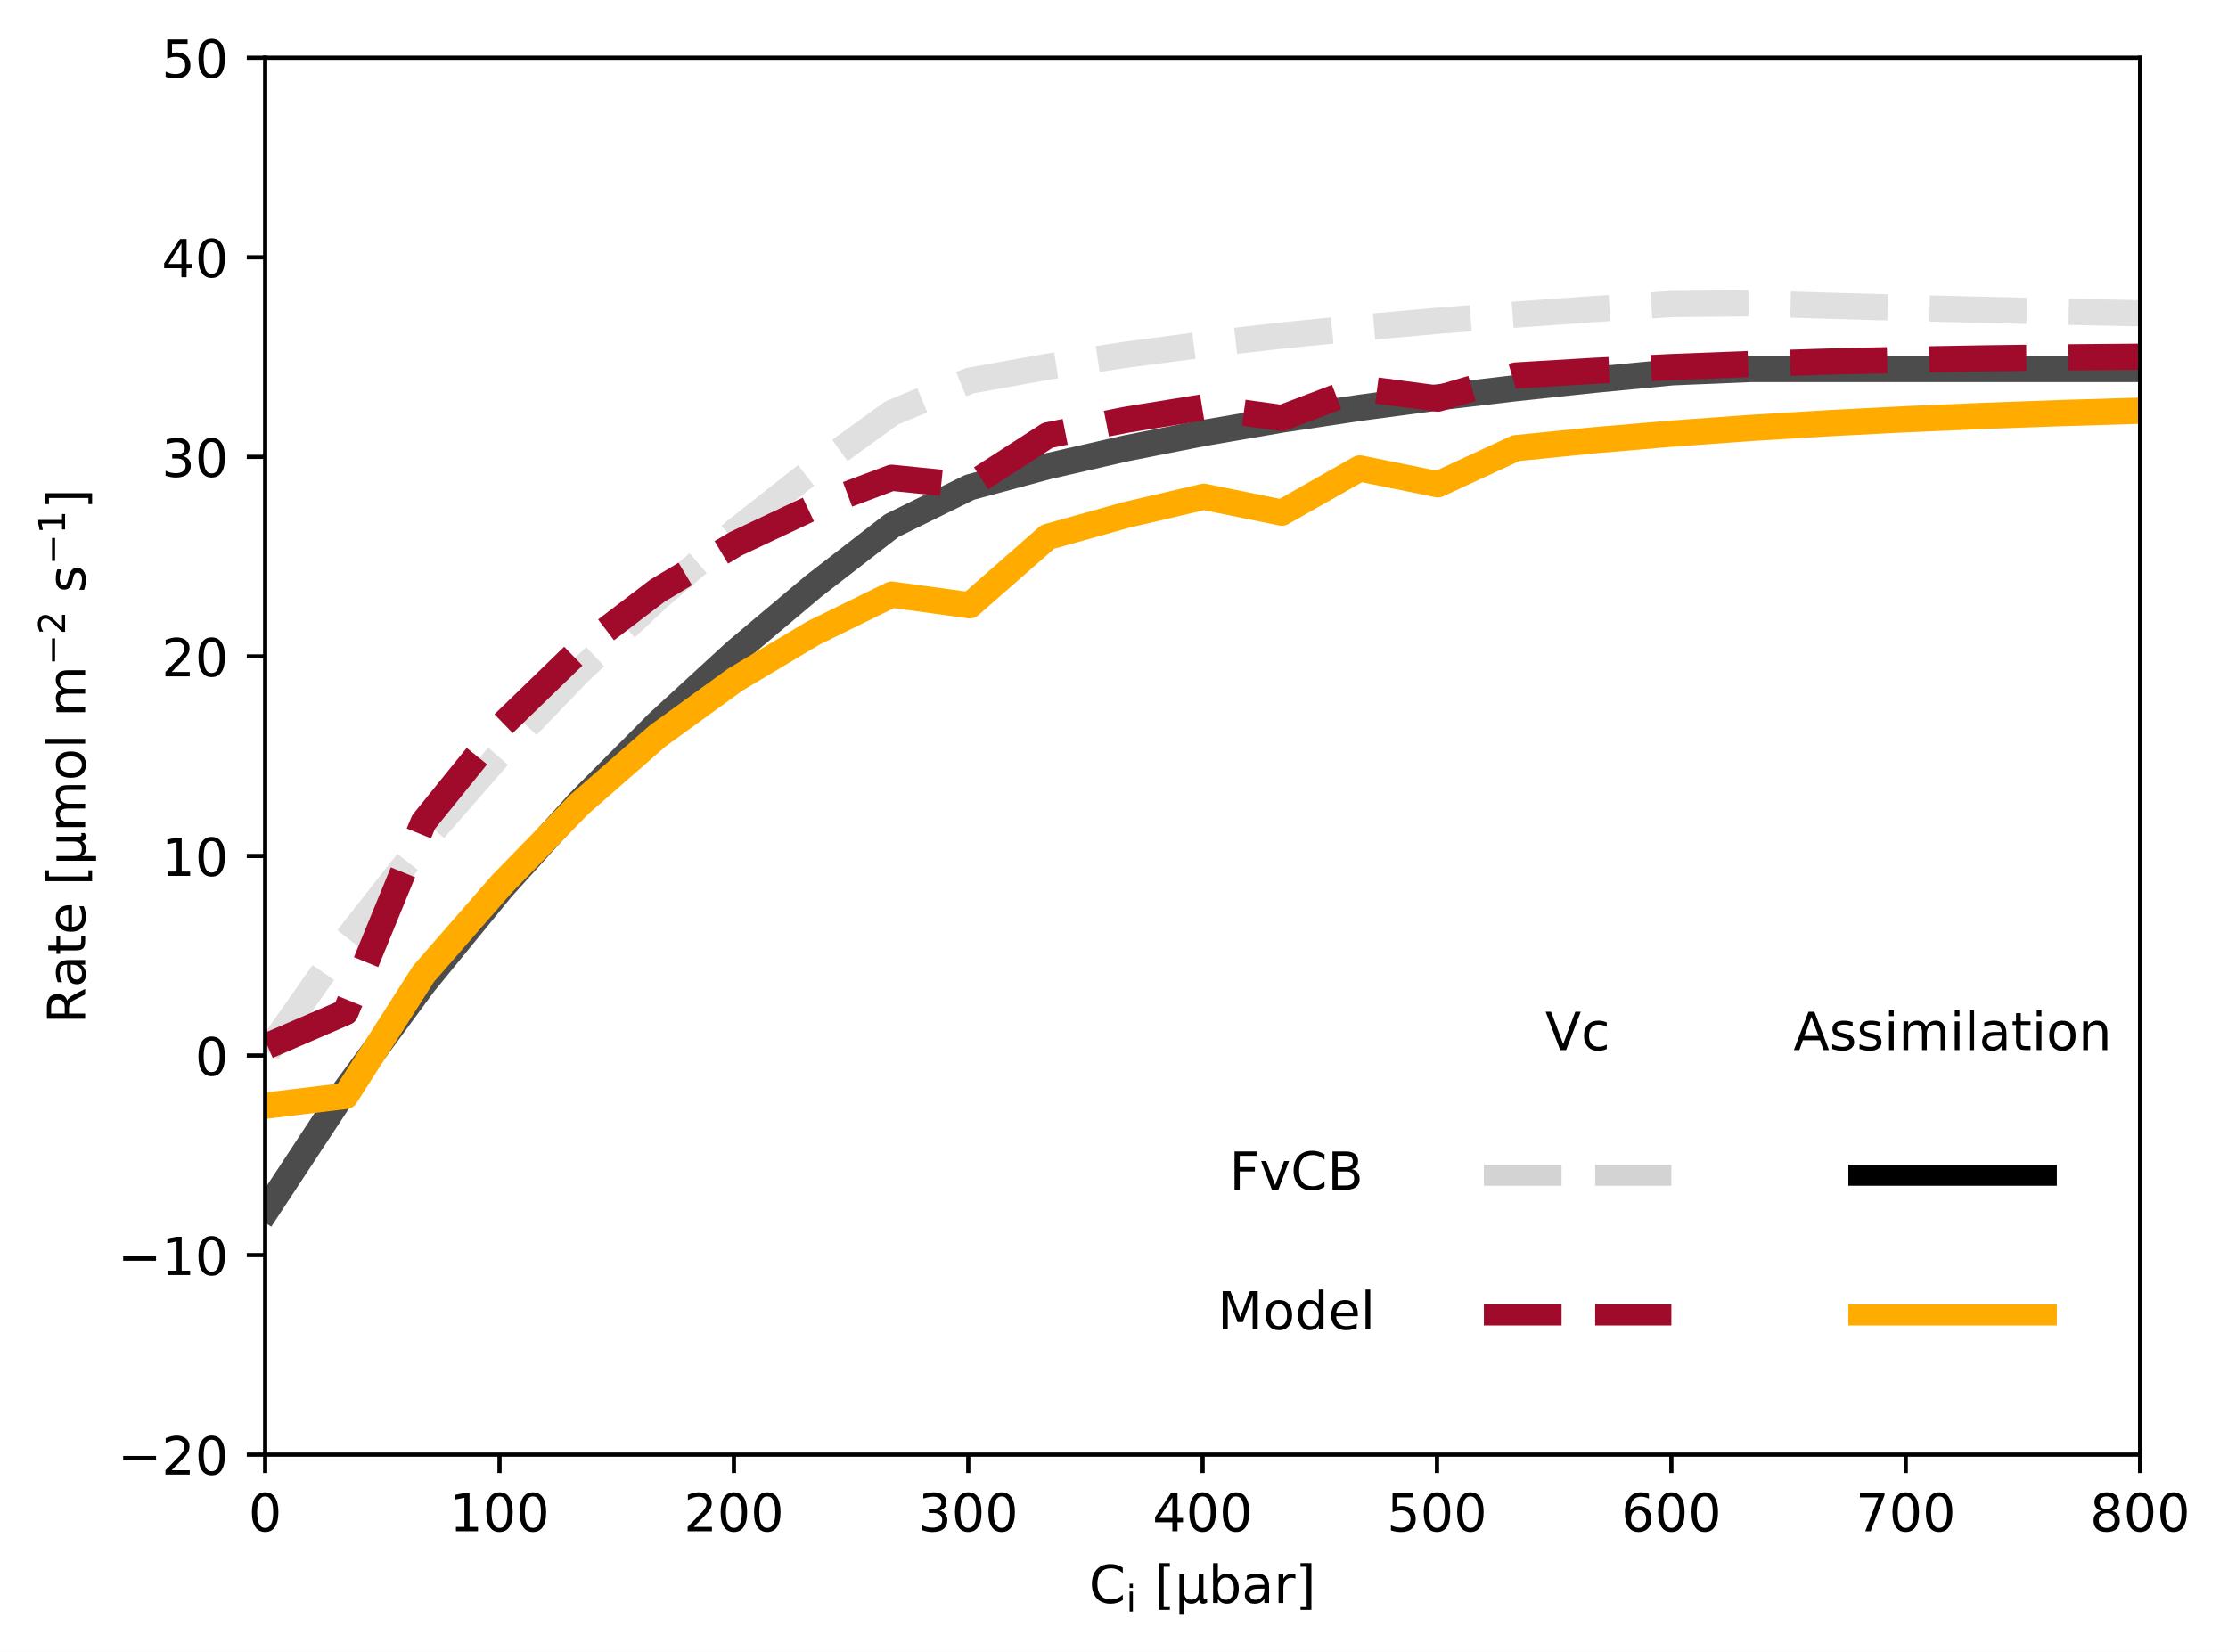
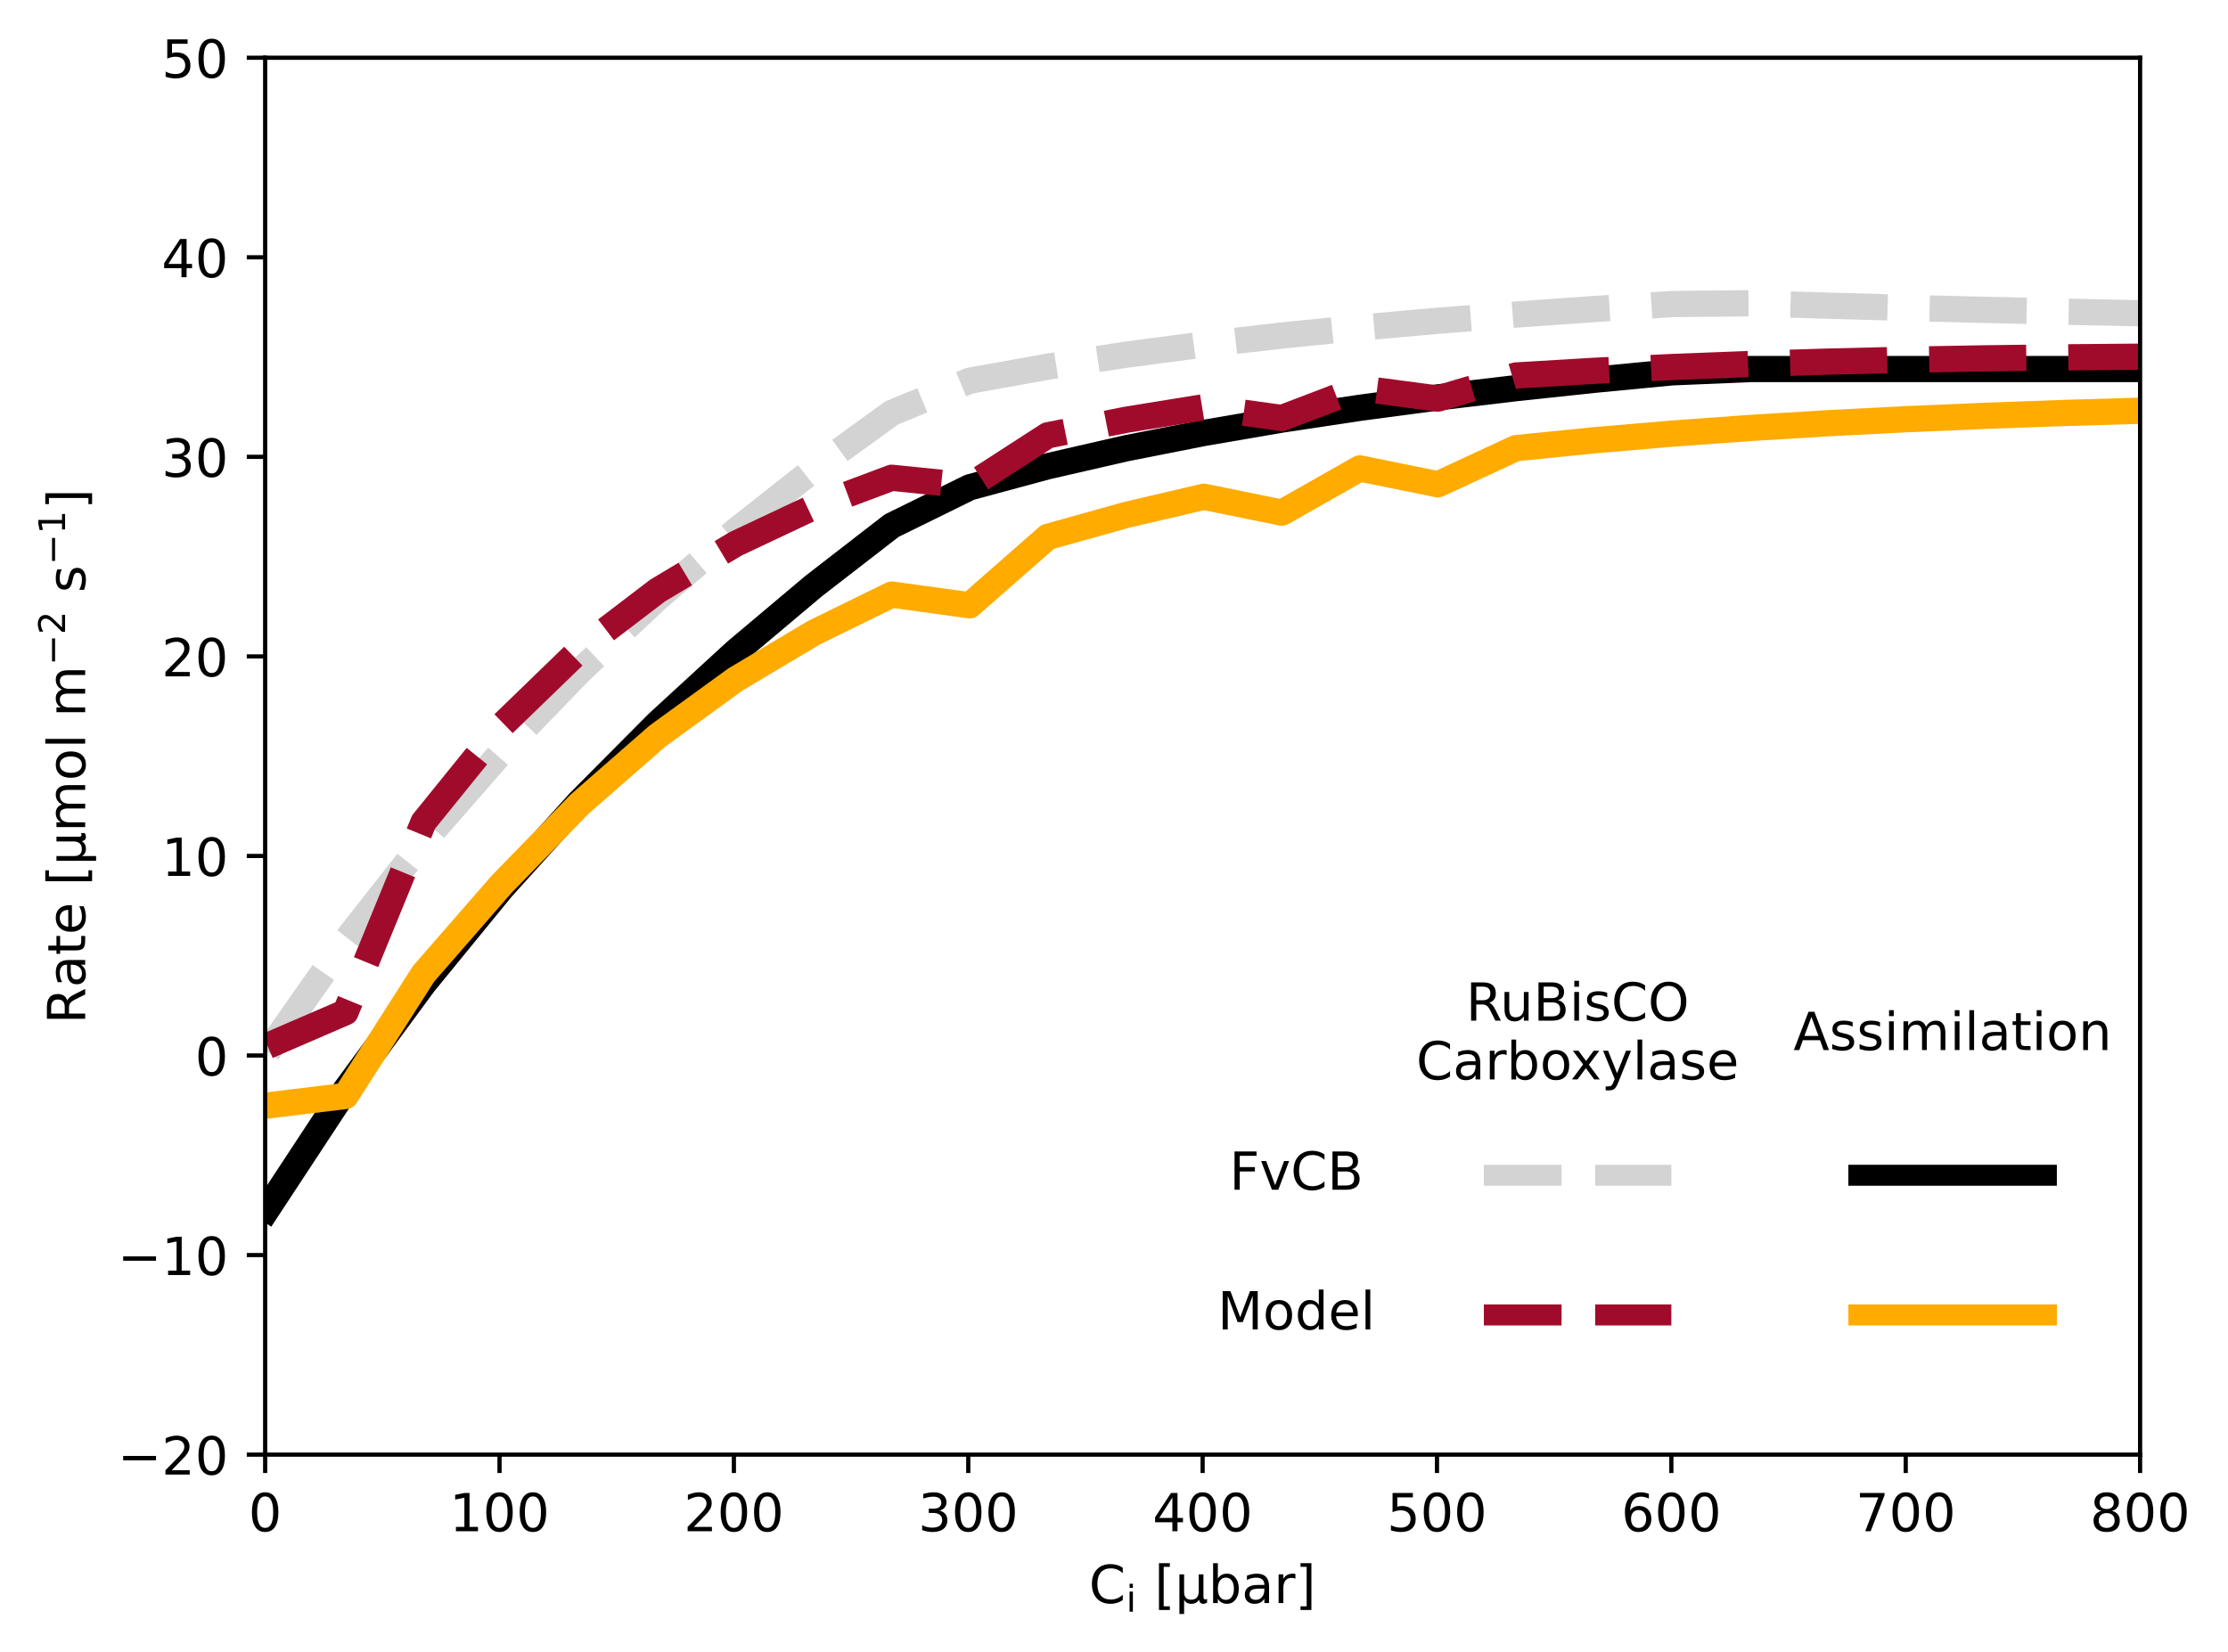
<svg xmlns="http://www.w3.org/2000/svg" xmlns:xlink="http://www.w3.org/1999/xlink" width="424.368pt" height="314.689pt" viewBox="0 0 424.368 314.689" version="1.1">
  <defs>
    <style type="text/css">*{stroke-linejoin: round; stroke-linecap: butt}</style>
  </defs>
  <g id="figure_1">
    <g id="patch_1">
      <path d="M 0 314.689  L 424.368 314.689  L 424.368 0  L 0 0  z " style="fill: #ffffff" />
    </g>
    <g id="axes_1">
      <g id="patch_2">
        <path d="M 50.505 277.111  L 407.625 277.111  L 407.625 10.999  L 50.505 10.999  z " style="fill: #ffffff" />
      </g>
      <g id="matplotlib.axis_1">
        <g id="xtick_1">
          <g id="line2d_1">
            <defs>
-               <path id="mac4b825553" d="M 0 0  L 0 3.5  " style="stroke: #000000; stroke-width: 0.8" />
+               <path id="m4fd89508e5" d="M 0 0  L 0 3.5  " style="stroke: #000000; stroke-width: 0.8" />
            </defs>
            <g>
-               <use xlink:href="#mac4b825553" x="50.505" y="277.111" style="stroke: #000000; stroke-width: 0.8" />
+               <use xlink:href="#m4fd89508e5" x="50.505" y="277.111" style="stroke: #000000; stroke-width: 0.8" />
            </g>
          </g>
          <g id="text_1">
            <g transform="translate(47.32344 291.7097) scale(0.1 -0.1)">
              <defs>
                <path id="DejaVuSans-30" d="M 2034 4250  Q 1547 4250 1301 3770  Q 1056 3291 1056 2328  Q 1056 1369 1301 889  Q 1547 409 2034 409  Q 2525 409 2770 889  Q 3016 1369 3016 2328  Q 3016 3291 2770 3770  Q 2525 4250 2034 4250  z M 2034 4750  Q 2819 4750 3233 4129  Q 3647 3509 3647 2328  Q 3647 1150 3233 529  Q 2819 -91 2034 -91  Q 1250 -91 836 529  Q 422 1150 422 2328  Q 422 3509 836 4129  Q 1250 4750 2034 4750  z " transform="scale(0.015625)" />
              </defs>
              <use xlink:href="#DejaVuSans-30" />
            </g>
          </g>
        </g>
        <g id="xtick_2">
          <g id="line2d_2">
            <g>
-               <use xlink:href="#mac4b825553" x="95.145" y="277.111" style="stroke: #000000; stroke-width: 0.8" />
+               <use xlink:href="#m4fd89508e5" x="95.145" y="277.111" style="stroke: #000000; stroke-width: 0.8" />
            </g>
          </g>
          <g id="text_2">
            <g transform="translate(85.60094 291.7097) scale(0.1 -0.1)">
              <defs>
                <path id="DejaVuSans-31" d="M 794 531  L 1825 531  L 1825 4091  L 703 3866  L 703 4441  L 1819 4666  L 2450 4666  L 2450 531  L 3481 531  L 3481 0  L 794 0  L 794 531  z " transform="scale(0.015625)" />
              </defs>
              <use xlink:href="#DejaVuSans-31" />
              <use xlink:href="#DejaVuSans-30" transform="translate(63.62305 0)" />
              <use xlink:href="#DejaVuSans-30" transform="translate(127.2461 0)" />
            </g>
          </g>
        </g>
        <g id="xtick_3">
          <g id="line2d_3">
            <g>
-               <use xlink:href="#mac4b825553" x="139.785" y="277.111" style="stroke: #000000; stroke-width: 0.8" />
+               <use xlink:href="#m4fd89508e5" x="139.785" y="277.111" style="stroke: #000000; stroke-width: 0.8" />
            </g>
          </g>
          <g id="text_3">
            <g transform="translate(130.2409 291.7097) scale(0.1 -0.1)">
              <defs>
                <path id="DejaVuSans-32" d="M 1228 531  L 3431 531  L 3431 0  L 469 0  L 469 531  Q 828 903 1448 1529  Q 2069 2156 2228 2338  Q 2531 2678 2651 2914  Q 2772 3150 2772 3378  Q 2772 3750 2511 3984  Q 2250 4219 1831 4219  Q 1534 4219 1204 4116  Q 875 4013 500 3803  L 500 4441  Q 881 4594 1212 4672  Q 1544 4750 1819 4750  Q 2544 4750 2975 4387  Q 3406 4025 3406 3419  Q 3406 3131 3298 2873  Q 3191 2616 2906 2266  Q 2828 2175 2409 1742  Q 1991 1309 1228 531  z " transform="scale(0.015625)" />
              </defs>
              <use xlink:href="#DejaVuSans-32" />
              <use xlink:href="#DejaVuSans-30" transform="translate(63.62305 0)" />
              <use xlink:href="#DejaVuSans-30" transform="translate(127.2461 0)" />
            </g>
          </g>
        </g>
        <g id="xtick_4">
          <g id="line2d_4">
            <g>
-               <use xlink:href="#mac4b825553" x="184.425" y="277.111" style="stroke: #000000; stroke-width: 0.8" />
+               <use xlink:href="#m4fd89508e5" x="184.425" y="277.111" style="stroke: #000000; stroke-width: 0.8" />
            </g>
          </g>
          <g id="text_4">
            <g transform="translate(174.8809 291.7097) scale(0.1 -0.1)">
              <defs>
                <path id="DejaVuSans-33" d="M 2597 2516  Q 3050 2419 3304 2112  Q 3559 1806 3559 1356  Q 3559 666 3084 287  Q 2609 -91 1734 -91  Q 1441 -91 1130 -33  Q 819 25 488 141  L 488 750  Q 750 597 1062 519  Q 1375 441 1716 441  Q 2309 441 2620 675  Q 2931 909 2931 1356  Q 2931 1769 2642 2001  Q 2353 2234 1838 2234  L 1294 2234  L 1294 2753  L 1863 2753  Q 2328 2753 2575 2939  Q 2822 3125 2822 3475  Q 2822 3834 2567 4026  Q 2313 4219 1838 4219  Q 1578 4219 1281 4162  Q 984 4106 628 3988  L 628 4550  Q 988 4650 1302 4700  Q 1616 4750 1894 4750  Q 2613 4750 3031 4423  Q 3450 4097 3450 3541  Q 3450 3153 3228 2886  Q 3006 2619 2597 2516  z " transform="scale(0.015625)" />
              </defs>
              <use xlink:href="#DejaVuSans-33" />
              <use xlink:href="#DejaVuSans-30" transform="translate(63.62305 0)" />
              <use xlink:href="#DejaVuSans-30" transform="translate(127.2461 0)" />
            </g>
          </g>
        </g>
        <g id="xtick_5">
          <g id="line2d_5">
            <g>
-               <use xlink:href="#mac4b825553" x="229.065" y="277.111" style="stroke: #000000; stroke-width: 0.8" />
+               <use xlink:href="#m4fd89508e5" x="229.065" y="277.111" style="stroke: #000000; stroke-width: 0.8" />
            </g>
          </g>
          <g id="text_5">
            <g transform="translate(219.5209 291.7097) scale(0.1 -0.1)">
              <defs>
                <path id="DejaVuSans-34" d="M 2419 4116  L 825 1625  L 2419 1625  L 2419 4116  z M 2253 4666  L 3047 4666  L 3047 1625  L 3713 1625  L 3713 1100  L 3047 1100  L 3047 0  L 2419 0  L 2419 1100  L 313 1100  L 313 1709  L 2253 4666  z " transform="scale(0.015625)" />
              </defs>
              <use xlink:href="#DejaVuSans-34" />
              <use xlink:href="#DejaVuSans-30" transform="translate(63.62305 0)" />
              <use xlink:href="#DejaVuSans-30" transform="translate(127.2461 0)" />
            </g>
          </g>
        </g>
        <g id="xtick_6">
          <g id="line2d_6">
            <g>
-               <use xlink:href="#mac4b825553" x="273.705" y="277.111" style="stroke: #000000; stroke-width: 0.8" />
+               <use xlink:href="#m4fd89508e5" x="273.705" y="277.111" style="stroke: #000000; stroke-width: 0.8" />
            </g>
          </g>
          <g id="text_6">
            <g transform="translate(264.1609 291.7097) scale(0.1 -0.1)">
              <defs>
                <path id="DejaVuSans-35" d="M 691 4666  L 3169 4666  L 3169 4134  L 1269 4134  L 1269 2991  Q 1406 3038 1543 3061  Q 1681 3084 1819 3084  Q 2600 3084 3056 2656  Q 3513 2228 3513 1497  Q 3513 744 3044 326  Q 2575 -91 1722 -91  Q 1428 -91 1123 -41  Q 819 9 494 109  L 494 744  Q 775 591 1075 516  Q 1375 441 1709 441  Q 2250 441 2565 725  Q 2881 1009 2881 1497  Q 2881 1984 2565 2268  Q 2250 2553 1709 2553  Q 1456 2553 1204 2497  Q 953 2441 691 2322  L 691 4666  z " transform="scale(0.015625)" />
              </defs>
              <use xlink:href="#DejaVuSans-35" />
              <use xlink:href="#DejaVuSans-30" transform="translate(63.62305 0)" />
              <use xlink:href="#DejaVuSans-30" transform="translate(127.2461 0)" />
            </g>
          </g>
        </g>
        <g id="xtick_7">
          <g id="line2d_7">
            <g>
-               <use xlink:href="#mac4b825553" x="318.345" y="277.111" style="stroke: #000000; stroke-width: 0.8" />
+               <use xlink:href="#m4fd89508e5" x="318.345" y="277.111" style="stroke: #000000; stroke-width: 0.8" />
            </g>
          </g>
          <g id="text_7">
            <g transform="translate(308.8009 291.7097) scale(0.1 -0.1)">
              <defs>
                <path id="DejaVuSans-36" d="M 2113 2584  Q 1688 2584 1439 2293  Q 1191 2003 1191 1497  Q 1191 994 1439 701  Q 1688 409 2113 409  Q 2538 409 2786 701  Q 3034 994 3034 1497  Q 3034 2003 2786 2293  Q 2538 2584 2113 2584  z M 3366 4563  L 3366 3988  Q 3128 4100 2886 4159  Q 2644 4219 2406 4219  Q 1781 4219 1451 3797  Q 1122 3375 1075 2522  Q 1259 2794 1537 2939  Q 1816 3084 2150 3084  Q 2853 3084 3261 2657  Q 3669 2231 3669 1497  Q 3669 778 3244 343  Q 2819 -91 2113 -91  Q 1303 -91 875 529  Q 447 1150 447 2328  Q 447 3434 972 4092  Q 1497 4750 2381 4750  Q 2619 4750 2861 4703  Q 3103 4656 3366 4563  z " transform="scale(0.015625)" />
              </defs>
              <use xlink:href="#DejaVuSans-36" />
              <use xlink:href="#DejaVuSans-30" transform="translate(63.62305 0)" />
              <use xlink:href="#DejaVuSans-30" transform="translate(127.2461 0)" />
            </g>
          </g>
        </g>
        <g id="xtick_8">
          <g id="line2d_8">
            <g>
-               <use xlink:href="#mac4b825553" x="362.985" y="277.111" style="stroke: #000000; stroke-width: 0.8" />
+               <use xlink:href="#m4fd89508e5" x="362.985" y="277.111" style="stroke: #000000; stroke-width: 0.8" />
            </g>
          </g>
          <g id="text_8">
            <g transform="translate(353.4409 291.7097) scale(0.1 -0.1)">
              <defs>
                <path id="DejaVuSans-37" d="M 525 4666  L 3525 4666  L 3525 4397  L 1831 0  L 1172 0  L 2766 4134  L 525 4134  L 525 4666  z " transform="scale(0.015625)" />
              </defs>
              <use xlink:href="#DejaVuSans-37" />
              <use xlink:href="#DejaVuSans-30" transform="translate(63.62305 0)" />
              <use xlink:href="#DejaVuSans-30" transform="translate(127.2461 0)" />
            </g>
          </g>
        </g>
        <g id="xtick_9">
          <g id="line2d_9">
            <g>
-               <use xlink:href="#mac4b825553" x="407.625" y="277.111" style="stroke: #000000; stroke-width: 0.8" />
+               <use xlink:href="#m4fd89508e5" x="407.625" y="277.111" style="stroke: #000000; stroke-width: 0.8" />
            </g>
          </g>
          <g id="text_9">
            <g transform="translate(398.0809 291.7097) scale(0.1 -0.1)">
              <defs>
                <path id="DejaVuSans-38" d="M 2034 2216  Q 1584 2216 1326 1975  Q 1069 1734 1069 1313  Q 1069 891 1326 650  Q 1584 409 2034 409  Q 2484 409 2743 651  Q 3003 894 3003 1313  Q 3003 1734 2745 1975  Q 2488 2216 2034 2216  z M 1403 2484  Q 997 2584 770 2862  Q 544 3141 544 3541  Q 544 4100 942 4425  Q 1341 4750 2034 4750  Q 2731 4750 3128 4425  Q 3525 4100 3525 3541  Q 3525 3141 3298 2862  Q 3072 2584 2669 2484  Q 3125 2378 3379 2068  Q 3634 1759 3634 1313  Q 3634 634 3220 271  Q 2806 -91 2034 -91  Q 1263 -91 848 271  Q 434 634 434 1313  Q 434 1759 690 2068  Q 947 2378 1403 2484  z M 1172 3481  Q 1172 3119 1398 2916  Q 1625 2713 2034 2713  Q 2441 2713 2670 2916  Q 2900 3119 2900 3481  Q 2900 3844 2670 4047  Q 2441 4250 2034 4250  Q 1625 4250 1398 4047  Q 1172 3844 1172 3481  z " transform="scale(0.015625)" />
              </defs>
              <use xlink:href="#DejaVuSans-38" />
              <use xlink:href="#DejaVuSans-30" transform="translate(63.62305 0)" />
              <use xlink:href="#DejaVuSans-30" transform="translate(127.2461 0)" />
            </g>
          </g>
        </g>
        <g id="text_10">
          <g transform="translate(207.4147 305.3893) scale(0.1 -0.1)">
            <defs>
              <path id="DejaVuSans-43" d="M 4122 4306  L 4122 3641  Q 3803 3938 3442 4084  Q 3081 4231 2675 4231  Q 1875 4231 1450 3742  Q 1025 3253 1025 2328  Q 1025 1406 1450 917  Q 1875 428 2675 428  Q 3081 428 3442 575  Q 3803 722 4122 1019  L 4122 359  Q 3791 134 3420 21  Q 3050 -91 2638 -91  Q 1578 -91 968 557  Q 359 1206 359 2328  Q 359 3453 968 4101  Q 1578 4750 2638 4750  Q 3056 4750 3426 4639  Q 3797 4528 4122 4306  z " transform="scale(0.015625)" />
              <path id="DejaVuSans-69" d="M 603 3500  L 1178 3500  L 1178 0  L 603 0  L 603 3500  z M 603 4863  L 1178 4863  L 1178 4134  L 603 4134  L 603 4863  z " transform="scale(0.015625)" />
              <path id="DejaVuSans-20" transform="scale(0.015625)" />
              <path id="DejaVuSans-5b" d="M 550 4863  L 1875 4863  L 1875 4416  L 1125 4416  L 1125 -397  L 1875 -397  L 1875 -844  L 550 -844  L 550 4863  z " transform="scale(0.015625)" />
              <path id="DejaVuSans-3bc" d="M 544 -1331  L 544 3500  L 1119 3500  L 1119 1325  Q 1119 872 1334 640  Q 1550 409 1972 409  Q 2434 409 2667 671  Q 2900 934 2900 1459  L 2900 3500  L 3475 3500  L 3475 806  Q 3475 619 3529 530  Q 3584 441 3700 441  Q 3728 441 3778 458  Q 3828 475 3916 513  L 3916 50  Q 3788 -22 3673 -56  Q 3559 -91 3450 -91  Q 3234 -91 3106 31  Q 2978 153 2931 403  Q 2775 156 2548 32  Q 2322 -91 2016 -91  Q 1697 -91 1473 31  Q 1250 153 1119 397  L 1119 -1331  L 544 -1331  z " transform="scale(0.015625)" />
              <path id="DejaVuSans-62" d="M 3116 1747  Q 3116 2381 2855 2742  Q 2594 3103 2138 3103  Q 1681 3103 1420 2742  Q 1159 2381 1159 1747  Q 1159 1113 1420 752  Q 1681 391 2138 391  Q 2594 391 2855 752  Q 3116 1113 3116 1747  z M 1159 2969  Q 1341 3281 1617 3432  Q 1894 3584 2278 3584  Q 2916 3584 3314 3078  Q 3713 2572 3713 1747  Q 3713 922 3314 415  Q 2916 -91 2278 -91  Q 1894 -91 1617 61  Q 1341 213 1159 525  L 1159 0  L 581 0  L 581 4863  L 1159 4863  L 1159 2969  z " transform="scale(0.015625)" />
              <path id="DejaVuSans-61" d="M 2194 1759  Q 1497 1759 1228 1600  Q 959 1441 959 1056  Q 959 750 1161 570  Q 1363 391 1709 391  Q 2188 391 2477 730  Q 2766 1069 2766 1631  L 2766 1759  L 2194 1759  z M 3341 1997  L 3341 0  L 2766 0  L 2766 531  Q 2569 213 2275 61  Q 1981 -91 1556 -91  Q 1019 -91 701 211  Q 384 513 384 1019  Q 384 1609 779 1909  Q 1175 2209 1959 2209  L 2766 2209  L 2766 2266  Q 2766 2663 2505 2880  Q 2244 3097 1772 3097  Q 1472 3097 1187 3025  Q 903 2953 641 2809  L 641 3341  Q 956 3463 1253 3523  Q 1550 3584 1831 3584  Q 2591 3584 2966 3190  Q 3341 2797 3341 1997  z " transform="scale(0.015625)" />
              <path id="DejaVuSans-72" d="M 2631 2963  Q 2534 3019 2420 3045  Q 2306 3072 2169 3072  Q 1681 3072 1420 2755  Q 1159 2438 1159 1844  L 1159 0  L 581 0  L 581 3500  L 1159 3500  L 1159 2956  Q 1341 3275 1631 3429  Q 1922 3584 2338 3584  Q 2397 3584 2469 3576  Q 2541 3569 2628 3553  L 2631 2963  z " transform="scale(0.015625)" />
              <path id="DejaVuSans-5d" d="M 1947 4863  L 1947 -844  L 622 -844  L 622 -397  L 1369 -397  L 1369 4416  L 622 4416  L 622 4863  L 1947 4863  z " transform="scale(0.015625)" />
            </defs>
            <use xlink:href="#DejaVuSans-43" transform="translate(0 0.015625)" />
            <use xlink:href="#DejaVuSans-69" transform="translate(70.78125 -16.39062) scale(0.7)" />
            <use xlink:href="#DejaVuSans-20" transform="translate(92.96387 0.015625)" />
            <use xlink:href="#DejaVuSans-5b" transform="translate(124.751 0.015625)" />
            <use xlink:href="#DejaVuSans-3bc" transform="translate(163.7646 0.015625)" />
            <use xlink:href="#DejaVuSans-62" transform="translate(227.3877 0.015625)" />
            <use xlink:href="#DejaVuSans-61" transform="translate(290.8643 0.015625)" />
            <use xlink:href="#DejaVuSans-72" transform="translate(352.1436 0.015625)" />
            <use xlink:href="#DejaVuSans-5d" transform="translate(393.2568 0.015625)" />
          </g>
        </g>
      </g>
      <g id="matplotlib.axis_2">
        <g id="ytick_1">
          <g id="line2d_10">
            <defs>
-               <path id="m7dd94a46c5" d="M 0 0  L -3.5 0  " style="stroke: #000000; stroke-width: 0.8" />
+               <path id="m7b62384ada" d="M 0 0  L -3.5 0  " style="stroke: #000000; stroke-width: 0.8" />
            </defs>
            <g>
-               <use xlink:href="#m7dd94a46c5" x="50.505" y="277.111" style="stroke: #000000; stroke-width: 0.8" />
+               <use xlink:href="#m7b62384ada" x="50.505" y="277.111" style="stroke: #000000; stroke-width: 0.8" />
            </g>
          </g>
          <g id="text_11">
            <g transform="translate(22.4 280.9104) scale(0.1 -0.1)">
              <defs>
                <path id="DejaVuSans-2212" d="M 678 2272  L 4684 2272  L 4684 1741  L 678 1741  L 678 2272  z " transform="scale(0.015625)" />
              </defs>
              <use xlink:href="#DejaVuSans-2212" />
              <use xlink:href="#DejaVuSans-32" transform="translate(83.78906 0)" />
              <use xlink:href="#DejaVuSans-30" transform="translate(147.4121 0)" />
            </g>
          </g>
        </g>
        <g id="ytick_2">
          <g id="line2d_11">
            <g>
-               <use xlink:href="#m7dd94a46c5" x="50.505" y="239.095" style="stroke: #000000; stroke-width: 0.8" />
+               <use xlink:href="#m7b62384ada" x="50.505" y="239.095" style="stroke: #000000; stroke-width: 0.8" />
            </g>
          </g>
          <g id="text_12">
            <g transform="translate(22.4 242.8944) scale(0.1 -0.1)">
              <use xlink:href="#DejaVuSans-2212" />
              <use xlink:href="#DejaVuSans-31" transform="translate(83.78906 0)" />
              <use xlink:href="#DejaVuSans-30" transform="translate(147.4121 0)" />
            </g>
          </g>
        </g>
        <g id="ytick_3">
          <g id="line2d_12">
            <g>
-               <use xlink:href="#m7dd94a46c5" x="50.505" y="201.079" style="stroke: #000000; stroke-width: 0.8" />
+               <use xlink:href="#m7b62384ada" x="50.505" y="201.079" style="stroke: #000000; stroke-width: 0.8" />
            </g>
          </g>
          <g id="text_13">
            <g transform="translate(37.14219 204.8784) scale(0.1 -0.1)">
              <use xlink:href="#DejaVuSans-30" />
            </g>
          </g>
        </g>
        <g id="ytick_4">
          <g id="line2d_13">
            <g>
-               <use xlink:href="#m7dd94a46c5" x="50.505" y="163.063" style="stroke: #000000; stroke-width: 0.8" />
+               <use xlink:href="#m7b62384ada" x="50.505" y="163.063" style="stroke: #000000; stroke-width: 0.8" />
            </g>
          </g>
          <g id="text_14">
            <g transform="translate(30.77969 166.8624) scale(0.1 -0.1)">
              <use xlink:href="#DejaVuSans-31" />
              <use xlink:href="#DejaVuSans-30" transform="translate(63.62305 0)" />
            </g>
          </g>
        </g>
        <g id="ytick_5">
          <g id="line2d_14">
            <g>
-               <use xlink:href="#m7dd94a46c5" x="50.505" y="125.047" style="stroke: #000000; stroke-width: 0.8" />
+               <use xlink:href="#m7b62384ada" x="50.505" y="125.047" style="stroke: #000000; stroke-width: 0.8" />
            </g>
          </g>
          <g id="text_15">
            <g transform="translate(30.77969 128.8464) scale(0.1 -0.1)">
              <use xlink:href="#DejaVuSans-32" />
              <use xlink:href="#DejaVuSans-30" transform="translate(63.62305 0)" />
            </g>
          </g>
        </g>
        <g id="ytick_6">
          <g id="line2d_15">
            <g>
-               <use xlink:href="#m7dd94a46c5" x="50.505" y="87.031" style="stroke: #000000; stroke-width: 0.8" />
+               <use xlink:href="#m7b62384ada" x="50.505" y="87.031" style="stroke: #000000; stroke-width: 0.8" />
            </g>
          </g>
          <g id="text_16">
            <g transform="translate(30.77969 90.83044) scale(0.1 -0.1)">
              <use xlink:href="#DejaVuSans-33" />
              <use xlink:href="#DejaVuSans-30" transform="translate(63.62305 0)" />
            </g>
          </g>
        </g>
        <g id="ytick_7">
          <g id="line2d_16">
            <g>
-               <use xlink:href="#m7dd94a46c5" x="50.505" y="49.015" style="stroke: #000000; stroke-width: 0.8" />
+               <use xlink:href="#m7b62384ada" x="50.505" y="49.015" style="stroke: #000000; stroke-width: 0.8" />
            </g>
          </g>
          <g id="text_17">
            <g transform="translate(30.77969 52.81444) scale(0.1 -0.1)">
              <use xlink:href="#DejaVuSans-34" />
              <use xlink:href="#DejaVuSans-30" transform="translate(63.62305 0)" />
            </g>
          </g>
        </g>
        <g id="ytick_8">
          <g id="line2d_17">
            <g>
-               <use xlink:href="#m7dd94a46c5" x="50.505" y="10.999" style="stroke: #000000; stroke-width: 0.8" />
+               <use xlink:href="#m7b62384ada" x="50.505" y="10.999" style="stroke: #000000; stroke-width: 0.8" />
            </g>
          </g>
          <g id="text_18">
            <g transform="translate(30.77969 14.79844) scale(0.1 -0.1)">
              <use xlink:href="#DejaVuSans-35" />
              <use xlink:href="#DejaVuSans-30" transform="translate(63.62305 0)" />
            </g>
          </g>
        </g>
        <g id="text_19">
          <g transform="translate(16.3 195.0552) rotate(-90) scale(0.1 -0.1)">
            <defs>
              <path id="DejaVuSans-52" d="M 2841 2188  Q 3044 2119 3236 1894  Q 3428 1669 3622 1275  L 4263 0  L 3584 0  L 2988 1197  Q 2756 1666 2539 1819  Q 2322 1972 1947 1972  L 1259 1972  L 1259 0  L 628 0  L 628 4666  L 2053 4666  Q 2853 4666 3247 4331  Q 3641 3997 3641 3322  Q 3641 2881 3436 2590  Q 3231 2300 2841 2188  z M 1259 4147  L 1259 2491  L 2053 2491  Q 2509 2491 2742 2702  Q 2975 2913 2975 3322  Q 2975 3731 2742 3939  Q 2509 4147 2053 4147  L 1259 4147  z " transform="scale(0.015625)" />
              <path id="DejaVuSans-74" d="M 1172 4494  L 1172 3500  L 2356 3500  L 2356 3053  L 1172 3053  L 1172 1153  Q 1172 725 1289 603  Q 1406 481 1766 481  L 2356 481  L 2356 0  L 1766 0  Q 1100 0 847 248  Q 594 497 594 1153  L 594 3053  L 172 3053  L 172 3500  L 594 3500  L 594 4494  L 1172 4494  z " transform="scale(0.015625)" />
              <path id="DejaVuSans-65" d="M 3597 1894  L 3597 1613  L 953 1613  Q 991 1019 1311 708  Q 1631 397 2203 397  Q 2534 397 2845 478  Q 3156 559 3463 722  L 3463 178  Q 3153 47 2828 -22  Q 2503 -91 2169 -91  Q 1331 -91 842 396  Q 353 884 353 1716  Q 353 2575 817 3079  Q 1281 3584 2069 3584  Q 2775 3584 3186 3129  Q 3597 2675 3597 1894  z M 3022 2063  Q 3016 2534 2758 2815  Q 2500 3097 2075 3097  Q 1594 3097 1305 2825  Q 1016 2553 972 2059  L 3022 2063  z " transform="scale(0.015625)" />
              <path id="DejaVuSans-6d" d="M 3328 2828  Q 3544 3216 3844 3400  Q 4144 3584 4550 3584  Q 5097 3584 5394 3201  Q 5691 2819 5691 2113  L 5691 0  L 5113 0  L 5113 2094  Q 5113 2597 4934 2840  Q 4756 3084 4391 3084  Q 3944 3084 3684 2787  Q 3425 2491 3425 1978  L 3425 0  L 2847 0  L 2847 2094  Q 2847 2600 2669 2842  Q 2491 3084 2119 3084  Q 1678 3084 1418 2786  Q 1159 2488 1159 1978  L 1159 0  L 581 0  L 581 3500  L 1159 3500  L 1159 2956  Q 1356 3278 1631 3431  Q 1906 3584 2284 3584  Q 2666 3584 2933 3390  Q 3200 3197 3328 2828  z " transform="scale(0.015625)" />
              <path id="DejaVuSans-6f" d="M 1959 3097  Q 1497 3097 1228 2736  Q 959 2375 959 1747  Q 959 1119 1226 758  Q 1494 397 1959 397  Q 2419 397 2687 759  Q 2956 1122 2956 1747  Q 2956 2369 2687 2733  Q 2419 3097 1959 3097  z M 1959 3584  Q 2709 3584 3137 3096  Q 3566 2609 3566 1747  Q 3566 888 3137 398  Q 2709 -91 1959 -91  Q 1206 -91 779 398  Q 353 888 353 1747  Q 353 2609 779 3096  Q 1206 3584 1959 3584  z " transform="scale(0.015625)" />
              <path id="DejaVuSans-6c" d="M 603 4863  L 1178 4863  L 1178 0  L 603 0  L 603 4863  z " transform="scale(0.015625)" />
              <path id="DejaVuSans-73" d="M 2834 3397  L 2834 2853  Q 2591 2978 2328 3040  Q 2066 3103 1784 3103  Q 1356 3103 1142 2972  Q 928 2841 928 2578  Q 928 2378 1081 2264  Q 1234 2150 1697 2047  L 1894 2003  Q 2506 1872 2764 1633  Q 3022 1394 3022 966  Q 3022 478 2636 193  Q 2250 -91 1575 -91  Q 1294 -91 989 -36  Q 684 19 347 128  L 347 722  Q 666 556 975 473  Q 1284 391 1588 391  Q 1994 391 2212 530  Q 2431 669 2431 922  Q 2431 1156 2273 1281  Q 2116 1406 1581 1522  L 1381 1569  Q 847 1681 609 1914  Q 372 2147 372 2553  Q 372 3047 722 3315  Q 1072 3584 1716 3584  Q 2034 3584 2315 3537  Q 2597 3491 2834 3397  z " transform="scale(0.015625)" />
            </defs>
            <use xlink:href="#DejaVuSans-52" transform="translate(0 0.765625)" />
            <use xlink:href="#DejaVuSans-61" transform="translate(69.48242 0.765625)" />
            <use xlink:href="#DejaVuSans-74" transform="translate(130.7617 0.765625)" />
            <use xlink:href="#DejaVuSans-65" transform="translate(169.9707 0.765625)" />
            <use xlink:href="#DejaVuSans-20" transform="translate(231.4941 0.765625)" />
            <use xlink:href="#DejaVuSans-5b" transform="translate(263.2812 0.765625)" />
            <use xlink:href="#DejaVuSans-3bc" transform="translate(302.2949 0.765625)" />
            <use xlink:href="#DejaVuSans-6d" transform="translate(365.918 0.765625)" />
            <use xlink:href="#DejaVuSans-6f" transform="translate(463.3301 0.765625)" />
            <use xlink:href="#DejaVuSans-6c" transform="translate(524.5117 0.765625)" />
            <use xlink:href="#DejaVuSans-6d" transform="translate(584.7653 0.765625)" />
            <use xlink:href="#DejaVuSans-2212" transform="translate(683.1344 39.04688) scale(0.7)" />
            <use xlink:href="#DejaVuSans-32" transform="translate(741.7868 39.04688) scale(0.7)" />
            <use xlink:href="#DejaVuSans-73" transform="translate(821.5277 0.765625)" />
            <use xlink:href="#DejaVuSans-2212" transform="translate(874.5843 39.04688) scale(0.7)" />
            <use xlink:href="#DejaVuSans-31" transform="translate(933.2367 39.04688) scale(0.7)" />
            <use xlink:href="#DejaVuSans-5d" transform="translate(980.5072 0.765625)" />
          </g>
        </g>
      </g>
      <g id="line2d_18">
-         <path d="M 50.951 230.231  L 65.812 207.624  L 80.674 187.404  L 95.535 169.212  L 110.397 152.758  L 125.258 137.804  L 140.119 124.155  L 154.981 111.645  L 169.842 100.139  L 184.704 92.832  L 199.565 88.822  L 214.426 85.413  L 229.288 82.479  L 244.149 79.927  L 259.011 77.688  L 273.872 75.706  L 288.733 73.941  L 303.595 72.358  L 318.456 70.93  L 333.318 70.304  L 348.179 70.304  L 363.04 70.304  L 377.902 70.304  L 392.763 70.304  L 407.625 70.304  " clip-path="url(#p73d9569094)" style="fill: none; stroke: #000000; stroke-opacity: 0.7; stroke-width: 5; stroke-linecap: square" />
+         <path d="M 50.951 230.231  L 65.812 207.624  L 80.674 187.404  L 95.535 169.212  L 110.397 152.758  L 125.258 137.804  L 140.119 124.155  L 154.981 111.645  L 169.842 100.139  L 184.704 92.832  L 199.565 88.822  L 214.426 85.413  L 229.288 82.479  L 244.149 79.927  L 259.011 77.688  L 273.872 75.706  L 288.733 73.941  L 303.595 72.358  L 318.456 70.93  L 333.318 70.304  L 348.179 70.304  L 363.04 70.304  L 377.902 70.304  L 392.763 70.304  L 407.625 70.304  " clip-path="url(#pd8b2985ada)" style="fill: none; stroke: #000000; stroke-width: 5; stroke-linecap: square" />
      </g>
      <g id="line2d_19">
-         <path d="M 50.951 200.405  L 65.812 179.248  L 80.674 160.326  L 95.535 143.302  L 110.397 127.904  L 125.258 113.91  L 140.119 101.136  L 154.981 89.429  L 169.842 78.662  L 184.704 72.524  L 199.565 69.851  L 214.426 67.578  L 229.288 65.622  L 244.149 63.921  L 259.011 62.428  L 273.872 61.107  L 288.733 59.93  L 303.595 58.875  L 318.456 57.923  L 333.318 57.771  L 348.179 58.234  L 363.04 58.65  L 377.902 59.026  L 392.763 59.368  L 407.625 59.68  " clip-path="url(#p73d9569094)" style="fill: none; stroke-dasharray: 18.5,8; stroke-dashoffset: 0; stroke: #d3d3d3; stroke-opacity: 0.7; stroke-width: 5" />
+         <path d="M 50.951 200.405  L 65.812 179.248  L 80.674 160.326  L 95.535 143.302  L 110.397 127.904  L 125.258 113.91  L 140.119 101.136  L 154.981 89.429  L 169.842 78.662  L 184.704 72.524  L 199.565 69.851  L 214.426 67.578  L 229.288 65.622  L 244.149 63.921  L 259.011 62.428  L 273.872 61.107  L 288.733 59.93  L 303.595 58.875  L 318.456 57.923  L 333.318 57.771  L 348.179 58.234  L 363.04 58.65  L 377.902 59.026  L 392.763 59.368  L 407.625 59.68  " clip-path="url(#pd8b2985ada)" style="fill: none; stroke-dasharray: 18.5,8; stroke-dashoffset: 0; stroke: #d3d3d3; stroke-width: 5" />
      </g>
      <g id="line2d_20">
-         <path d="M 50.951 199.249  L 65.812 192.829  L 80.674 156.603  L 95.535 138.231  L 110.397 123.835  L 125.258 112.497  L 140.119 103.599  L 154.981 96.588  L 169.842 91.016  L 184.704 92.523  L 199.565 82.928  L 214.426 79.981  L 229.288 77.57  L 244.149 79.63  L 259.011 73.965  L 273.872 75.933  L 288.733 71.535  L 303.595 70.642  L 318.456 69.92  L 333.318 69.342  L 348.179 68.886  L 363.04 68.533  L 377.902 68.269  L 392.763 68.079  L 407.625 67.953  " clip-path="url(#p73d9569094)" style="fill: none; stroke-dasharray: 18.5,8; stroke-dashoffset: 0; stroke: #a10b2b; stroke-width: 5" />
+         <path d="M 50.951 199.249  L 65.812 192.829  L 80.674 156.603  L 95.535 138.231  L 110.397 123.835  L 125.258 112.497  L 140.119 103.599  L 154.981 96.588  L 169.842 91.016  L 184.704 92.523  L 199.565 82.928  L 214.426 79.981  L 229.288 77.57  L 244.149 79.63  L 259.011 73.965  L 273.872 75.933  L 288.733 71.535  L 303.595 70.642  L 318.456 69.92  L 333.318 69.342  L 348.179 68.886  L 363.04 68.533  L 377.902 68.269  L 392.763 68.079  L 407.625 67.953  " clip-path="url(#pd8b2985ada)" style="fill: none; stroke-dasharray: 18.5,8; stroke-dashoffset: 0; stroke: #a10b2b; stroke-width: 5" />
      </g>
      <g id="line2d_21">
-         <path d="M 50.951 210.591  L 65.812 208.785  L 80.674 185.512  L 95.535 168.458  L 110.397 153.194  L 125.258 140.2  L 140.119 129.418  L 154.981 120.557  L 169.842 113.273  L 184.704 115.31  L 199.565 102.276  L 214.426 98.118  L 229.288 94.636  L 244.149 97.659  L 259.011 89.236  L 273.872 92.263  L 288.733 85.377  L 303.595 83.878  L 318.456 82.608  L 333.318 81.534  L 348.179 80.627  L 363.04 79.863  L 377.902 79.222  L 392.763 78.688  L 407.625 78.244  " clip-path="url(#p73d9569094)" style="fill: none; stroke: #ffab00; stroke-width: 5; stroke-linecap: square" />
+         <path d="M 50.951 210.591  L 65.812 208.785  L 80.674 185.512  L 95.535 168.458  L 110.397 153.194  L 125.258 140.2  L 140.119 129.418  L 154.981 120.557  L 169.842 113.273  L 184.704 115.31  L 199.565 102.276  L 214.426 98.118  L 229.288 94.636  L 244.149 97.659  L 259.011 89.236  L 273.872 92.263  L 288.733 85.377  L 303.595 83.878  L 318.456 82.608  L 333.318 81.534  L 348.179 80.627  L 363.04 79.863  L 377.902 79.222  L 392.763 78.688  L 407.625 78.244  " clip-path="url(#pd8b2985ada)" style="fill: none; stroke: #ffab00; stroke-width: 5; stroke-linecap: square" />
      </g>
      <g id="line2d_22">
-         <path d="M 282.633 223.889  L 318.345 223.889  " clip-path="url(#p73d9569094)" style="fill: none; stroke-dasharray: 14.8,6.4; stroke-dashoffset: 0; stroke: #d3d3d3; stroke-width: 4" />
+         <path d="M 282.633 223.889  L 318.345 223.889  " clip-path="url(#pd8b2985ada)" style="fill: none; stroke-dasharray: 14.8,6.4; stroke-dashoffset: 0; stroke: #d3d3d3; stroke-width: 4" />
      </g>
      <g id="line2d_23">
-         <path d="M 354.057 223.889  L 389.769 223.889  " clip-path="url(#p73d9569094)" style="fill: none; stroke: #000000; stroke-width: 4; stroke-linecap: square" />
+         <path d="M 354.057 223.889  L 389.769 223.889  " clip-path="url(#pd8b2985ada)" style="fill: none; stroke: #000000; stroke-width: 4; stroke-linecap: square" />
      </g>
      <g id="line2d_24">
-         <path d="M 282.633 250.5  L 318.345 250.5  " clip-path="url(#p73d9569094)" style="fill: none; stroke-dasharray: 14.8,6.4; stroke-dashoffset: 0; stroke: #a10b2b; stroke-width: 4" />
+         <path d="M 282.633 250.5  L 318.345 250.5  " clip-path="url(#pd8b2985ada)" style="fill: none; stroke-dasharray: 14.8,6.4; stroke-dashoffset: 0; stroke: #a10b2b; stroke-width: 4" />
      </g>
      <g id="line2d_25">
-         <path d="M 354.057 250.5  L 389.769 250.5  " clip-path="url(#p73d9569094)" style="fill: none; stroke: #ffab00; stroke-width: 4; stroke-linecap: square" />
+         <path d="M 354.057 250.5  L 389.769 250.5  " clip-path="url(#pd8b2985ada)" style="fill: none; stroke: #ffab00; stroke-width: 4; stroke-linecap: square" />
      </g>
      <g id="patch_3">
        <path d="M 50.505 277.111  L 50.505 10.999  " style="fill: none; stroke: #000000; stroke-width: 0.8; stroke-linejoin: miter; stroke-linecap: square" />
      </g>
      <g id="patch_4">
        <path d="M 407.625 277.111  L 407.625 10.999  " style="fill: none; stroke: #000000; stroke-width: 0.8; stroke-linejoin: miter; stroke-linecap: square" />
      </g>
      <g id="patch_5">
        <path d="M 50.505 277.111  L 407.625 277.111  " style="fill: none; stroke: #000000; stroke-width: 0.8; stroke-linejoin: miter; stroke-linecap: square" />
      </g>
      <g id="patch_6">
        <path d="M 50.505 10.999  L 407.625 10.999  " style="fill: none; stroke: #000000; stroke-width: 0.8; stroke-linejoin: miter; stroke-linecap: square" />
      </g>
      <g id="text_20">
-         <g transform="translate(294.3192 200.037) scale(0.1 -0.1)">
+         <g transform="translate(279.2192 194.4381) scale(0.1 -0.1)">
          <defs>
-             <path id="DejaVuSans-56" d="M 1831 0  L 50 4666  L 709 4666  L 2188 738  L 3669 4666  L 4325 4666  L 2547 0  L 1831 0  z " transform="scale(0.015625)" />
-             <path id="DejaVuSans-63" d="M 3122 3366  L 3122 2828  Q 2878 2963 2633 3030  Q 2388 3097 2138 3097  Q 1578 3097 1268 2742  Q 959 2388 959 1747  Q 959 1106 1268 751  Q 1578 397 2138 397  Q 2388 397 2633 464  Q 2878 531 3122 666  L 3122 134  Q 2881 22 2623 -34  Q 2366 -91 2075 -91  Q 1284 -91 818 406  Q 353 903 353 1747  Q 353 2603 823 3093  Q 1294 3584 2113 3584  Q 2378 3584 2631 3529  Q 2884 3475 3122 3366  z " transform="scale(0.015625)" />
+             <path id="DejaVuSans-75" d="M 544 1381  L 544 3500  L 1119 3500  L 1119 1403  Q 1119 906 1312 657  Q 1506 409 1894 409  Q 2359 409 2629 706  Q 2900 1003 2900 1516  L 2900 3500  L 3475 3500  L 3475 0  L 2900 0  L 2900 538  Q 2691 219 2414 64  Q 2138 -91 1772 -91  Q 1169 -91 856 284  Q 544 659 544 1381  z M 1991 3584  L 1991 3584  z " transform="scale(0.015625)" />
+             <path id="DejaVuSans-42" d="M 1259 2228  L 1259 519  L 2272 519  Q 2781 519 3026 730  Q 3272 941 3272 1375  Q 3272 1813 3026 2020  Q 2781 2228 2272 2228  L 1259 2228  z M 1259 4147  L 1259 2741  L 2194 2741  Q 2656 2741 2882 2914  Q 3109 3088 3109 3444  Q 3109 3797 2882 3972  Q 2656 4147 2194 4147  L 1259 4147  z M 628 4666  L 2241 4666  Q 2963 4666 3353 4366  Q 3744 4066 3744 3513  Q 3744 3084 3544 2831  Q 3344 2578 2956 2516  Q 3422 2416 3680 2098  Q 3938 1781 3938 1306  Q 3938 681 3513 340  Q 3088 0 2303 0  L 628 0  L 628 4666  z " transform="scale(0.015625)" />
+             <path id="DejaVuSans-4f" d="M 2522 4238  Q 1834 4238 1429 3725  Q 1025 3213 1025 2328  Q 1025 1447 1429 934  Q 1834 422 2522 422  Q 3209 422 3611 934  Q 4013 1447 4013 2328  Q 4013 3213 3611 3725  Q 3209 4238 2522 4238  z M 2522 4750  Q 3503 4750 4090 4092  Q 4678 3434 4678 2328  Q 4678 1225 4090 567  Q 3503 -91 2522 -91  Q 1538 -91 948 565  Q 359 1222 359 2328  Q 359 3434 948 4092  Q 1538 4750 2522 4750  z " transform="scale(0.015625)" />
          </defs>
-           <use xlink:href="#DejaVuSans-56" />
-           <use xlink:href="#DejaVuSans-63" transform="translate(68.4082 0)" />
+           <use xlink:href="#DejaVuSans-52" />
+           <use xlink:href="#DejaVuSans-75" transform="translate(64.98242 0)" />
+           <use xlink:href="#DejaVuSans-42" transform="translate(128.3613 0)" />
+           <use xlink:href="#DejaVuSans-69" transform="translate(196.9648 0)" />
+           <use xlink:href="#DejaVuSans-73" transform="translate(224.748 0)" />
+           <use xlink:href="#DejaVuSans-43" transform="translate(276.8477 0)" />
+           <use xlink:href="#DejaVuSans-4f" transform="translate(346.6719 0)" />
+         </g>
+         <g transform="translate(269.7473 205.6359) scale(0.1 -0.1)">
+           <defs>
+             <path id="DejaVuSans-78" d="M 3513 3500  L 2247 1797  L 3578 0  L 2900 0  L 1881 1375  L 863 0  L 184 0  L 1544 1831  L 300 3500  L 978 3500  L 1906 2253  L 2834 3500  L 3513 3500  z " transform="scale(0.015625)" />
+             <path id="DejaVuSans-79" d="M 2059 -325  Q 1816 -950 1584 -1140  Q 1353 -1331 966 -1331  L 506 -1331  L 506 -850  L 844 -850  Q 1081 -850 1212 -737  Q 1344 -625 1503 -206  L 1606 56  L 191 3500  L 800 3500  L 1894 763  L 2988 3500  L 3597 3500  L 2059 -325  z " transform="scale(0.015625)" />
+           </defs>
+           <use xlink:href="#DejaVuSans-43" />
+           <use xlink:href="#DejaVuSans-61" transform="translate(69.82422 0)" />
+           <use xlink:href="#DejaVuSans-72" transform="translate(131.1035 0)" />
+           <use xlink:href="#DejaVuSans-62" transform="translate(172.2168 0)" />
+           <use xlink:href="#DejaVuSans-6f" transform="translate(235.6934 0)" />
+           <use xlink:href="#DejaVuSans-78" transform="translate(293.75 0)" />
+           <use xlink:href="#DejaVuSans-79" transform="translate(352.9297 0)" />
+           <use xlink:href="#DejaVuSans-6c" transform="translate(412.1094 0)" />
+           <use xlink:href="#DejaVuSans-61" transform="translate(439.8926 0)" />
+           <use xlink:href="#DejaVuSans-73" transform="translate(501.1719 0)" />
+           <use xlink:href="#DejaVuSans-65" transform="translate(553.2715 0)" />
        </g>
      </g>
      <g id="text_21">
        <g transform="translate(341.6041 200.037) scale(0.1 -0.1)">
          <defs>
            <path id="DejaVuSans-41" d="M 2188 4044  L 1331 1722  L 3047 1722  L 2188 4044  z M 1831 4666  L 2547 4666  L 4325 0  L 3669 0  L 3244 1197  L 1141 1197  L 716 0  L 50 0  L 1831 4666  z " transform="scale(0.015625)" />
            <path id="DejaVuSans-6e" d="M 3513 2113  L 3513 0  L 2938 0  L 2938 2094  Q 2938 2591 2744 2837  Q 2550 3084 2163 3084  Q 1697 3084 1428 2787  Q 1159 2491 1159 1978  L 1159 0  L 581 0  L 581 3500  L 1159 3500  L 1159 2956  Q 1366 3272 1645 3428  Q 1925 3584 2291 3584  Q 2894 3584 3203 3211  Q 3513 2838 3513 2113  z " transform="scale(0.015625)" />
          </defs>
          <use xlink:href="#DejaVuSans-41" />
          <use xlink:href="#DejaVuSans-73" transform="translate(68.4082 0)" />
          <use xlink:href="#DejaVuSans-73" transform="translate(120.5078 0)" />
          <use xlink:href="#DejaVuSans-69" transform="translate(172.6074 0)" />
          <use xlink:href="#DejaVuSans-6d" transform="translate(200.3906 0)" />
          <use xlink:href="#DejaVuSans-69" transform="translate(297.8027 0)" />
          <use xlink:href="#DejaVuSans-6c" transform="translate(325.5859 0)" />
          <use xlink:href="#DejaVuSans-61" transform="translate(353.3691 0)" />
          <use xlink:href="#DejaVuSans-74" transform="translate(414.6484 0)" />
          <use xlink:href="#DejaVuSans-69" transform="translate(453.8574 0)" />
          <use xlink:href="#DejaVuSans-6f" transform="translate(481.6406 0)" />
          <use xlink:href="#DejaVuSans-6e" transform="translate(542.8223 0)" />
        </g>
      </g>
      <g id="text_22">
        <g transform="translate(234.1637 226.6482) scale(0.1 -0.1)">
          <defs>
            <path id="DejaVuSans-46" d="M 628 4666  L 3309 4666  L 3309 4134  L 1259 4134  L 1259 2759  L 3109 2759  L 3109 2228  L 1259 2228  L 1259 0  L 628 0  L 628 4666  z " transform="scale(0.015625)" />
            <path id="DejaVuSans-76" d="M 191 3500  L 800 3500  L 1894 563  L 2988 3500  L 3597 3500  L 2284 0  L 1503 0  L 191 3500  z " transform="scale(0.015625)" />
-             <path id="DejaVuSans-42" d="M 1259 2228  L 1259 519  L 2272 519  Q 2781 519 3026 730  Q 3272 941 3272 1375  Q 3272 1813 3026 2020  Q 2781 2228 2272 2228  L 1259 2228  z M 1259 4147  L 1259 2741  L 2194 2741  Q 2656 2741 2882 2914  Q 3109 3088 3109 3444  Q 3109 3797 2882 3972  Q 2656 4147 2194 4147  L 1259 4147  z M 628 4666  L 2241 4666  Q 2963 4666 3353 4366  Q 3744 4066 3744 3513  Q 3744 3084 3544 2831  Q 3344 2578 2956 2516  Q 3422 2416 3680 2098  Q 3938 1781 3938 1306  Q 3938 681 3513 340  Q 3088 0 2303 0  L 628 0  L 628 4666  z " transform="scale(0.015625)" />
          </defs>
          <use xlink:href="#DejaVuSans-46" />
          <use xlink:href="#DejaVuSans-76" transform="translate(57.51953 0)" />
          <use xlink:href="#DejaVuSans-43" transform="translate(116.6992 0)" />
          <use xlink:href="#DejaVuSans-42" transform="translate(186.5234 0)" />
        </g>
      </g>
      <g id="text_23">
        <g transform="translate(231.9074 253.2594) scale(0.1 -0.1)">
          <defs>
            <path id="DejaVuSans-4d" d="M 628 4666  L 1569 4666  L 2759 1491  L 3956 4666  L 4897 4666  L 4897 0  L 4281 0  L 4281 4097  L 3078 897  L 2444 897  L 1241 4097  L 1241 0  L 628 0  L 628 4666  z " transform="scale(0.015625)" />
            <path id="DejaVuSans-64" d="M 2906 2969  L 2906 4863  L 3481 4863  L 3481 0  L 2906 0  L 2906 525  Q 2725 213 2448 61  Q 2172 -91 1784 -91  Q 1150 -91 751 415  Q 353 922 353 1747  Q 353 2572 751 3078  Q 1150 3584 1784 3584  Q 2172 3584 2448 3432  Q 2725 3281 2906 2969  z M 947 1747  Q 947 1113 1208 752  Q 1469 391 1925 391  Q 2381 391 2643 752  Q 2906 1113 2906 1747  Q 2906 2381 2643 2742  Q 2381 3103 1925 3103  Q 1469 3103 1208 2742  Q 947 2381 947 1747  z " transform="scale(0.015625)" />
          </defs>
          <use xlink:href="#DejaVuSans-4d" />
          <use xlink:href="#DejaVuSans-6f" transform="translate(86.2793 0)" />
          <use xlink:href="#DejaVuSans-64" transform="translate(147.4609 0)" />
          <use xlink:href="#DejaVuSans-65" transform="translate(210.9375 0)" />
          <use xlink:href="#DejaVuSans-6c" transform="translate(272.4609 0)" />
        </g>
      </g>
    </g>
  </g>
  <defs>
-     <clipPath id="p73d9569094">
+     <clipPath id="pd8b2985ada">
      <rect x="50.505" y="10.999" width="357.12" height="266.112" />
    </clipPath>
  </defs>
</svg>
